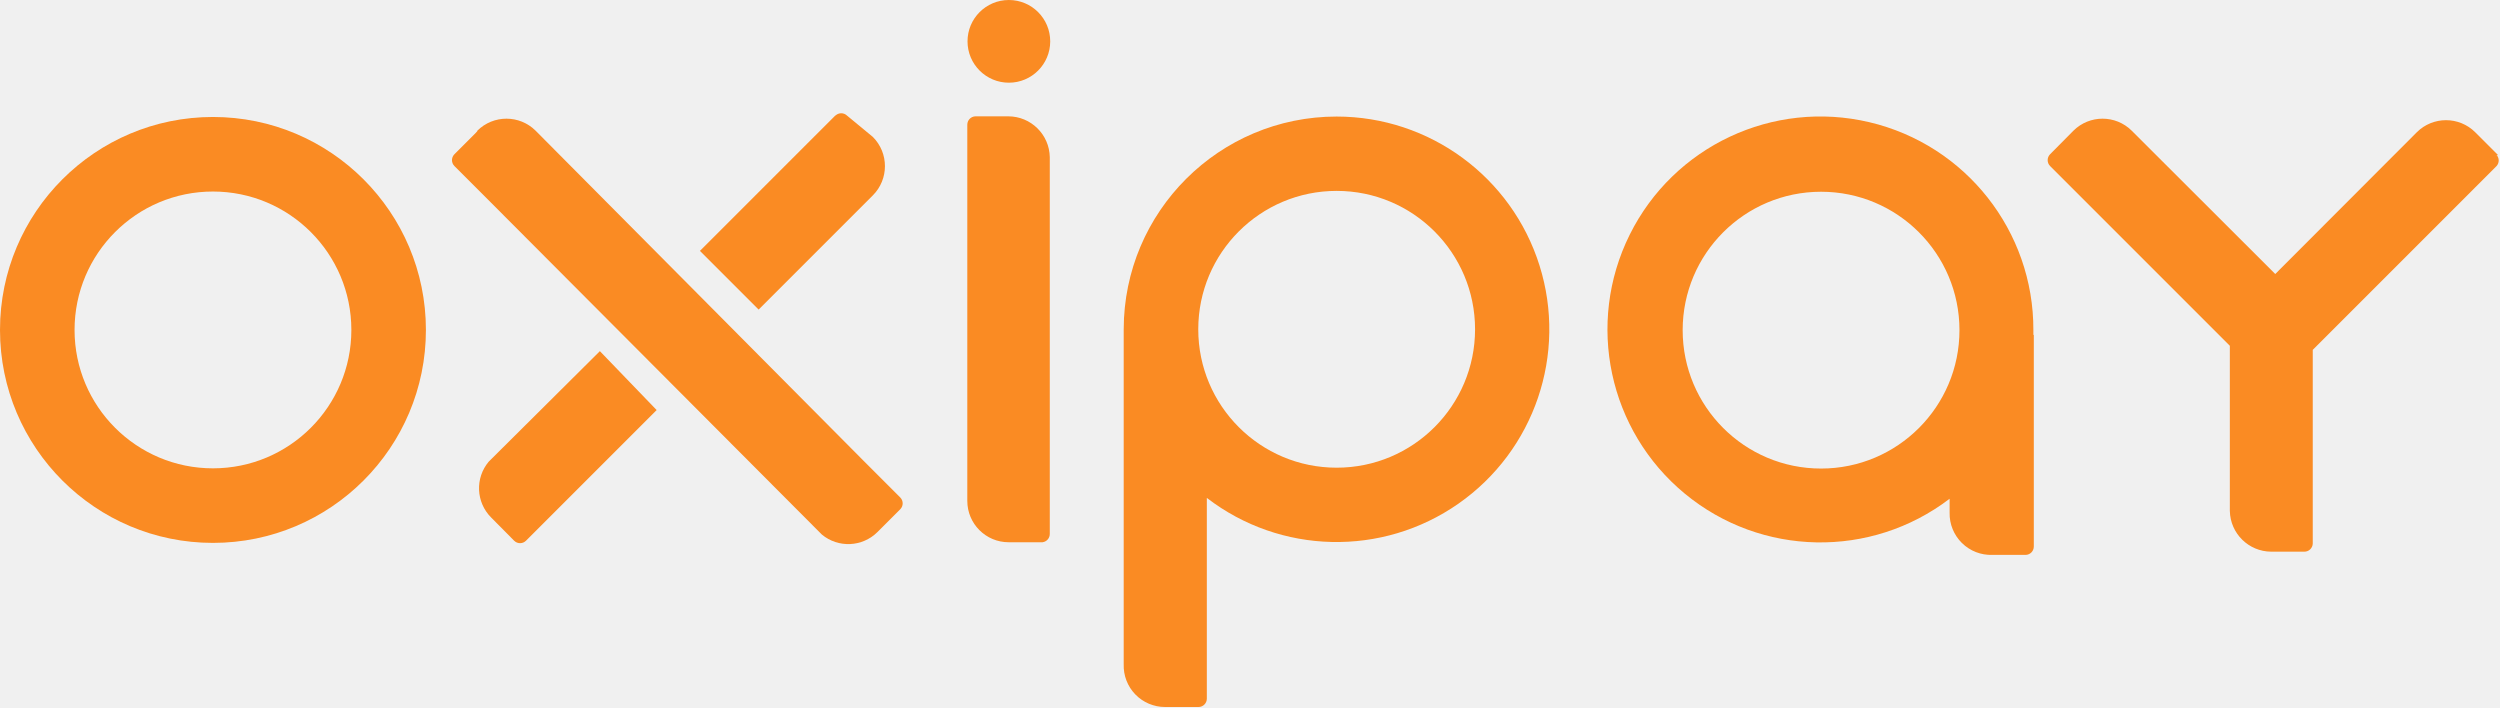
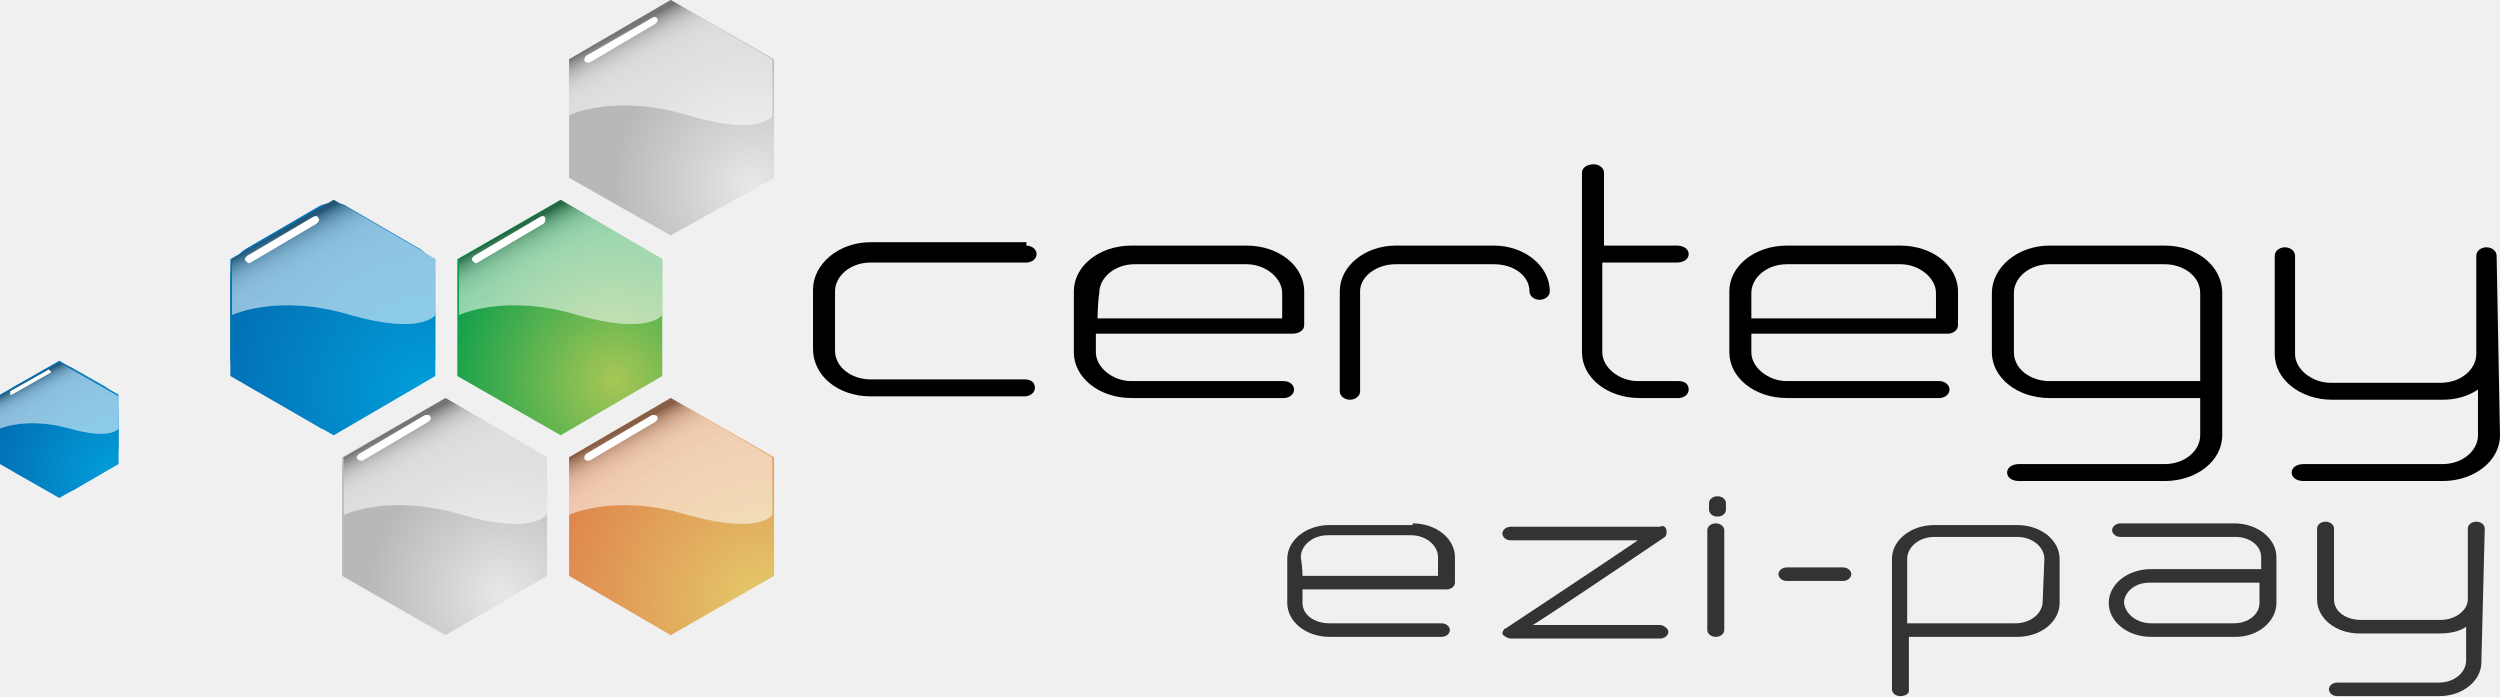
- <svg xmlns="http://www.w3.org/2000/svg" id="Layer_1" data-name="Layer 1" viewBox="0 0 116.69 33">
-   <defs>
-     <style>.cls-1{fill:#fa8b23;}</style>
-   </defs>
-   <path class="cls-1" d="M62.39,5.44a9.94,9.94,0,0,0-9.94,9.93s0,0,0,.06h0V31s0,0,0,0A1.93,1.93,0,0,0,54.38,33h1.56a0.39,0.39,0,0,0,.39-0.39h0V23.24a9.93,9.93,0,1,0,6.06-17.8m0,16.39a6.46,6.46,0,1,1,6.46-6.46,6.46,6.46,0,0,1-6.46,6.46" />
-   <path class="cls-1" d="M94.91,15.63c0-.07,0-0.14,0-0.22A9.94,9.94,0,1,0,91,23.28v0.65s0,0,0,0A1.93,1.93,0,0,0,93,25.9h1.56a0.39,0.39,0,0,0,.37-0.39h0V23h0V15.63ZM85,21.87a6.46,6.46,0,1,1,6.46-6.46A6.46,6.46,0,0,1,85,21.87" />
-   <path class="cls-1" d="M116.61,7.25h0l0,0h0l-1.08-1.08h0a1.93,1.93,0,0,0-2.72,0h0l-6.61,6.62L99.5,6.1h0a1.93,1.93,0,0,0-2.72,0h0L95.69,7.2h0a0.39,0.39,0,0,0,0,.55l0,0,1,1h0l7.39,7.39v7.71h0a1.94,1.94,0,0,0,1.93,1.9h1.55a0.39,0.39,0,0,0,.39-0.38h0V23h0V16.33l0.85-.85h0l6-6h0l1.73-1.73h0l0,0a0.39,0.39,0,0,0,0-.52" />
-   <path class="cls-1" d="M3.48,15.4a6.46,6.46,0,1,1,6.46,6.46A6.46,6.46,0,0,1,3.48,15.4M0,15.4A9.94,9.94,0,1,0,9.94,5.46,9.94,9.94,0,0,0,0,15.4" />
-   <path class="cls-1" d="M22.28,6.12l-0.07.08-1,1h0a0.39,0.39,0,0,0,0,.55l0,0,1.72,1.72h0L38.36,24.95h0a1.93,1.93,0,0,0,2.6-.12l0,0,1.06-1.06h0a0.39,0.39,0,0,0,0-.55l0,0-1.72-1.72h0L25,6.1h0a1.93,1.93,0,0,0-2.72,0" />
-   <path class="cls-1" d="M39,5.38l0,0-1,1,0,0,0,0h0l-5.33,5.33,2.74,2.74,5.33-5.33h0l0,0a1.93,1.93,0,0,0,0-2.73h0L39.54,5.4h0v0a0.39,0.39,0,0,0-.55,0" />
-   <path class="cls-1" d="M22.81,21.55h0a1.93,1.93,0,0,0,.11,2.6h0L24,25.24h0a0.39,0.39,0,0,0,.55,0l0,0,1.72-1.72h0l4.38-4.38L28,16.39Z" />
-   <path class="cls-1" d="M45.16,1.93A1.93,1.93,0,1,0,47.09,0a1.93,1.93,0,0,0-1.93,1.93" />
-   <path class="cls-1" d="M47.08,5.43H45.53a0.39,0.39,0,0,0-.38.39h0V7.33h0v16h0s0,0,0,.05a1.93,1.93,0,0,0,1.93,1.93h1.58A0.39,0.39,0,0,0,49,24.91v0h0V7.34h0a1.94,1.94,0,0,0-1.94-1.91h0" />
+ <svg xmlns="http://www.w3.org/2000/svg" version="1.1" id="Layer_1" x="0px" y="0px" width="147.6px" height="41.1px" viewBox="0 0 147.6 41.1" enable-background="new 0 0 147.6 41.1" xml:space="preserve">
+   <g>
+     <g>
+       <g>
+         <path fill="#333333" d="M83.4,30.9c1.4,0,2.5,0.9,2.5,2v1.5c0,0.2-0.2,0.4-0.5,0.4c-7.4,0-8.5,0-8.5,0s0,0.3,0,0.8     c0,0.7,0.7,1.2,1.6,1.2h6.6c0.3,0,0.5,0.2,0.5,0.4c0,0.2-0.2,0.4-0.5,0.4h-6.6c-1.4,0-2.5-0.9-2.5-2v-2.6c0-1.1,1.1-2,2.5-2H83.4     L83.4,30.9z M76.9,34c0.7,0,7.2,0,8,0c0,0,0-0.4,0-1.1c0-0.7-0.7-1.3-1.6-1.3h-4.9c-0.9,0-1.6,0.6-1.6,1.3     C76.9,33.5,76.9,34,76.9,34z" />
+         <path fill="#333333" d="M98.3,31.7c0,0-6.2,4.2-7.8,5.2c1.9,0,7.5,0,7.5,0c0.2,0,0.5,0.2,0.5,0.4c0,0.2-0.2,0.4-0.5,0.4h-8.8     c-0.2,0-0.5-0.2-0.5-0.3c0-0.1,0.1-0.3,0.2-0.3c0,0,6.2-4.1,7.8-5.2c-1.9,0-7.5,0-7.5,0c-0.3,0-0.5-0.2-0.5-0.4     c0-0.2,0.2-0.4,0.5-0.4H98C98.4,30.9,98.5,31.5,98.3,31.7z" />
+         <path fill="#333333" d="M100.9,29.7c0-0.2,0.2-0.4,0.5-0.4c0.3,0,0.5,0.2,0.5,0.4v0.4c0,0.2-0.2,0.4-0.5,0.4     c-0.3,0-0.5-0.2-0.5-0.4V29.7z M101.8,31.3v5.9c0,0.2-0.2,0.4-0.5,0.4c-0.3,0-0.5-0.2-0.5-0.4v-5.9c0-0.2,0.2-0.4,0.5-0.4     C101.6,30.9,101.8,31.1,101.8,31.3z" />
+         <path fill="#333333" d="M105.5,34.3c-0.3,0-0.5-0.2-0.5-0.4c0-0.2,0.2-0.4,0.5-0.4h3.3c0.3,0,0.5,0.2,0.5,0.4     c0,0.2-0.2,0.4-0.5,0.4H105.5z" />
+         <path fill="#333333" d="M112.2,41.1c-0.3,0-0.5-0.2-0.5-0.4V33c0-1.1,1.1-2,2.5-2h4.9c1.4,0,2.5,0.9,2.5,2v2.6c0,1.1-1.1,2-2.5,2     c-6.9,0-6.4,0-6.4,0s0,1.3,0,3.2C112.7,41,112.4,41.1,112.2,41.1z M120.7,33c0-0.7-0.7-1.3-1.6-1.3h-4.9c-0.9,0-1.6,0.6-1.6,1.3     c0,1.7,0,3.8,0,3.8s-0.4,0,6.4,0c0.9,0,1.6-0.6,1.6-1.3L120.7,33L120.7,33z" />
+         <path fill="#333333" d="M131.9,30.9c1.4,0,2.5,0.9,2.5,2v2.7c0,1.1-1.1,2-2.4,2H127c-1.4,0-2.5-0.9-2.5-2c0-1.1,1.1-2,2.5-2     c5.8,0,6.5,0,6.5,0s0-0.3,0-0.7c0-0.7-0.7-1.2-1.5-1.2h-6.8c-0.3,0-0.5-0.2-0.5-0.4c0-0.2,0.2-0.4,0.5-0.4L131.9,30.9L131.9,30.9     z M127,36.8h4.9c0.8,0,1.5-0.5,1.5-1.2c0-0.6,0-1.2,0-1.2s-0.7,0-6.5,0c-0.9,0-1.5,0.6-1.5,1.2C125.5,36.3,126.2,36.8,127,36.8z" />
+         <path fill="#333333" d="M146.5,39.1c0,1.1-1.1,2-2.5,2h-6c-0.3,0-0.5-0.2-0.5-0.4c0-0.2,0.2-0.4,0.5-0.4h6c0.9,0,1.6-0.6,1.6-1.3     v-2c-0.4,0.3-1,0.4-1.6,0.4h-4.7c-1.4,0-2.5-0.9-2.5-2v-4.2c0-0.2,0.2-0.4,0.5-0.4c0.3,0,0.5,0.2,0.5,0.4v4.2     c0,0.7,0.7,1.2,1.6,1.2h4.7c0.9,0,1.6-0.6,1.6-1.2v-4.2c0-0.2,0.2-0.4,0.5-0.4c0.3,0,0.5,0.2,0.5,0.4L146.5,39.1L146.5,39.1z" />
+       </g>
+       <g>
+         <path d="M60.6,14.5c0.3,0,0.6,0.2,0.6,0.5c0,0.3-0.3,0.5-0.6,0.5h-9.2c-1.2,0-2.1,0.8-2.1,1.7v3.5c0,1,1,1.7,2.1,1.7h9.1     c0.4,0,0.6,0.2,0.6,0.5c0,0.3-0.3,0.5-0.6,0.5h-9.1c-1.9,0-3.4-1.2-3.4-2.8v-3.5c0-1.5,1.5-2.8,3.4-2.8H60.6z" />
+         <path d="M73.6,14.5c1.9,0,3.4,1.2,3.4,2.7v2c0,0.3-0.3,0.5-0.7,0.5c-10.1,0-11.6,0-11.6,0s0,0.5,0,1.1c0,0.9,1,1.7,2.1,1.7h9     c0.3,0,0.6,0.2,0.6,0.5c0,0.3-0.3,0.5-0.6,0.5h-9c-1.9,0-3.4-1.2-3.4-2.7v-3.6c0-1.5,1.5-2.7,3.4-2.7L73.6,14.5L73.6,14.5z      M64.8,18.8c1,0,9.8,0,10.9,0c0,0,0-0.6,0-1.5c0-0.9-1-1.7-2.1-1.7H67c-1.2,0-2.1,0.8-2.1,1.7C64.8,18,64.8,18.8,64.8,18.8z" />
+         <path d="M88.2,14.5c1.8,0,3.3,1.2,3.3,2.7c0,0.3-0.3,0.5-0.6,0.5c-0.3,0-0.6-0.2-0.6-0.5c0-0.9-0.9-1.6-2.1-1.6h-5.8     c-1.1,0-2.1,0.7-2.1,1.6v5.9c0,0.3-0.3,0.5-0.6,0.5c-0.3,0-0.6-0.2-0.6-0.5v-5.9c0-1.5,1.5-2.7,3.3-2.7H88.2z" />
+         <path d="M99.1,22.5c0.4,0,0.6,0.2,0.6,0.5c0,0.3-0.3,0.5-0.6,0.5h-2.3c-1.9,0-3.4-1.2-3.4-2.7V10.2c0-0.3,0.3-0.5,0.7-0.5     c0.3,0,0.6,0.2,0.6,0.5v4.3H99c0.4,0,0.7,0.2,0.7,0.5c0,0.3-0.3,0.5-0.7,0.5h-4.4v5.3c0,0.9,1,1.7,2.1,1.7H99.1z" />
+         <path d="M112.2,14.5c1.9,0,3.4,1.2,3.4,2.7v2c0,0.3-0.3,0.5-0.6,0.5c-10.1,0-11.6,0-11.6,0s0,0.5,0,1.1c0,0.9,1,1.7,2.1,1.7h9     c0.3,0,0.6,0.2,0.6,0.5c0,0.3-0.3,0.5-0.6,0.5h-9c-1.9,0-3.4-1.2-3.4-2.7v-3.6c0-1.5,1.5-2.7,3.4-2.7L112.2,14.5L112.2,14.5z      M103.4,18.8c1,0,9.8,0,10.9,0c0,0,0-0.6,0-1.5c0-0.9-1-1.7-2.1-1.7h-6.7c-1.2,0-2.1,0.8-2.1,1.7C103.4,18,103.4,18.8,103.4,18.8     z" />
+         <path d="M119.2,28.4c-0.4,0-0.7-0.2-0.7-0.5c0-0.3,0.3-0.5,0.7-0.5h8.6c1.2,0,2.1-0.8,2.1-1.7v-2.2h-8.9c-1.9,0-3.4-1.2-3.4-2.7     v-3.5c0-1.5,1.5-2.8,3.4-2.8h6.8c1.9,0,3.4,1.2,3.4,2.8v8.4c0,1.5-1.5,2.7-3.4,2.7H119.2L119.2,28.4z M129.9,22.5v-5.2     c0-1-1-1.7-2.1-1.7h-6.8c-1.2,0-2.1,0.8-2.1,1.7v3.5c0,1,1,1.7,2.1,1.7H129.9z" />
+         <path d="M147.6,25.7c0,1.5-1.5,2.7-3.4,2.7H136c-0.4,0-0.7-0.2-0.7-0.5c0-0.3,0.3-0.5,0.7-0.5h8.2c1.2,0,2.1-0.8,2.1-1.7V23     c-0.6,0.4-1.3,0.6-2.1,0.6h-6.5c-1.9,0-3.4-1.2-3.4-2.7v-5.8c0-0.3,0.3-0.5,0.6-0.5c0.3,0,0.6,0.2,0.6,0.5v5.8     c0,0.9,1,1.7,2.1,1.7h6.5c1.2,0,2.1-0.8,2.1-1.7v-5.8c0-0.3,0.3-0.5,0.6-0.5c0.3,0,0.6,0.2,0.6,0.5L147.6,25.7L147.6,25.7z" />
+       </g>
+     </g>
+     <g>
+       <g>
+         <g>
+           <radialGradient id="SVGID_1_" cx="6.623" cy="566.75" r="6.288" gradientTransform="matrix(1 0 0 -1 4.003906e-002 594.4951)" gradientUnits="userSpaceOnUse">
+             <stop offset="0" style="stop-color:#029EDA" />
+             <stop offset="1" style="stop-color:#0272B7" />
+           </radialGradient>
+           <path fill="url(#SVGID_1_)" d="M4.4,28.9c-0.5,0.3-1.3,0.3-1.7,0l-1.8-1c-0.5-0.3-0.9-1-0.9-1.5v-2.1c0-0.6,0.4-1.2,0.9-1.5      l1.8-1c0.5-0.3,1.3-0.3,1.7,0l1.8,1C6.6,23.1,7,23.8,7,24.3v2.1c0,0.5-0.4,1.2-0.9,1.5L4.4,28.9z" />
+         </g>
+         <g>
+           <g opacity="0.33">
+             <linearGradient id="SVGID_2_" gradientUnits="userSpaceOnUse" x1="2.358" y1="572.358" x2="3.554" y2="570.121" gradientTransform="matrix(1 0 0 -1 4.003906e-002 594.4951)">
+               <stop offset="0" style="stop-color:#000000" />
+               <stop offset="7.400000e-003" style="stop-color:#090909" />
+               <stop offset="4.770000e-002" style="stop-color:#373737" />
+               <stop offset="9.310000e-002" style="stop-color:#626262" />
+               <stop offset="0.142" style="stop-color:#888888" />
+               <stop offset="0.195" style="stop-color:#A8A8A8" />
+               <stop offset="0.254" style="stop-color:#C4C4C4" />
+               <stop offset="0.32" style="stop-color:#DADADA" />
+               <stop offset="0.397" style="stop-color:#EBEBEB" />
+               <stop offset="0.493" style="stop-color:#F6F6F6" />
+               <stop offset="0.627" style="stop-color:#FDFDFD" />
+               <stop offset="1" style="stop-color:#FFFFFF" />
+             </linearGradient>
+             <path fill="url(#SVGID_2_)" d="M4.1,25.3c-2.5-0.7-3.2-0.4-3.2-0.4c-0.5,0.2-0.9,0-0.9-0.6c0-0.5,0.4-1.2,0.9-1.5l1.8-1       c0.5-0.3,1.3-0.3,1.7,0l1.8,1C6.6,23.1,7,23.8,7,24.3c0,0.5-0.2,1.3-0.4,1.7C6.6,26,6.6,26,4.1,25.3z" />
+           </g>
+           <g opacity="0.33">
+             <linearGradient id="SVGID_3_" gradientUnits="userSpaceOnUse" x1="2.358" y1="572.358" x2="3.554" y2="570.121" gradientTransform="matrix(1 0 0 -1 4.003906e-002 594.4951)">
+               <stop offset="0" style="stop-color:#6B6B6B" />
+               <stop offset="4.430000e-002" style="stop-color:#898989" />
+               <stop offset="0.102" style="stop-color:#A8A8A8" />
+               <stop offset="0.168" style="stop-color:#C4C4C4" />
+               <stop offset="0.241" style="stop-color:#DADADA" />
+               <stop offset="0.328" style="stop-color:#EBEBEB" />
+               <stop offset="0.434" style="stop-color:#F6F6F6" />
+               <stop offset="0.584" style="stop-color:#FDFDFD" />
+               <stop offset="1" style="stop-color:#FFFFFF" />
+             </linearGradient>
+             <path fill="url(#SVGID_3_)" d="M4.1,25.3c-2.5-0.7-3.2-0.4-3.2-0.4c-0.5,0.2-0.9,0-0.9-0.6c0-0.5,0.4-1.2,0.9-1.5l1.8-1       c0.5-0.3,1.3-0.3,1.7,0l1.8,1C6.6,23.1,7,23.8,7,24.3c0,0.5-0.2,1.3-0.4,1.7C6.6,26,6.6,26,4.1,25.3z" />
+           </g>
+           <path fill="#FFFFFF" d="M3,21.9c0,0,0,0.1,0,0.1l-2.3,1.3c-0.1,0-0.1,0-0.1,0l0,0c0-0.1,0-0.1,0-0.2l2.3-1.3      C2.9,21.9,3,21.9,3,21.9L3,21.9z" />
+         </g>
+         <radialGradient id="SVGID_4_" cx="6.623" cy="566.563" r="6.747" gradientTransform="matrix(1 0 0 -1 4.003906e-002 594.4951)" gradientUnits="userSpaceOnUse">
+           <stop offset="0" style="stop-color:#029EDA" />
+           <stop offset="1" style="stop-color:#0272B7" />
+         </radialGradient>
+         <polygon fill="url(#SVGID_4_)" points="3.5,29.4 0,27.4 0,23.3 3.5,21.3 7,23.3 7,27.4    " />
+         <g>
+           <linearGradient id="SVGID_5_" gradientUnits="userSpaceOnUse" x1="2.306" y1="572.379" x2="3.426" y2="570.286" gradientTransform="matrix(1 0 0 -1 4.003906e-002 594.4951)">
+             <stop offset="0" style="stop-color:#000000" />
+             <stop offset="7.400000e-003" style="stop-color:#090909" />
+             <stop offset="4.770000e-002" style="stop-color:#373737" />
+             <stop offset="9.310000e-002" style="stop-color:#626262" />
+             <stop offset="0.142" style="stop-color:#888888" />
+             <stop offset="0.195" style="stop-color:#A8A8A8" />
+             <stop offset="0.254" style="stop-color:#C4C4C4" />
+             <stop offset="0.32" style="stop-color:#DADADA" />
+             <stop offset="0.397" style="stop-color:#EBEBEB" />
+             <stop offset="0.493" style="stop-color:#F6F6F6" />
+             <stop offset="0.627" style="stop-color:#FDFDFD" />
+             <stop offset="1" style="stop-color:#FFFFFF" />
+           </linearGradient>
+           <path opacity="0.33" fill="url(#SVGID_5_)" enable-background="new    " d="M4.1,25.3c-2.5-0.7-4.1,0-4.1,0v-1.9l3.5-2l3.5,2      v1.9C7,25.3,6.6,26,4.1,25.3z" />
+           <linearGradient id="SVGID_6_" gradientUnits="userSpaceOnUse" x1="2.306" y1="572.379" x2="3.426" y2="570.286" gradientTransform="matrix(1 0 0 -1 4.003906e-002 594.4951)">
+             <stop offset="0" style="stop-color:#6B6B6B" />
+             <stop offset="4.430000e-002" style="stop-color:#898989" />
+             <stop offset="0.102" style="stop-color:#A8A8A8" />
+             <stop offset="0.168" style="stop-color:#C4C4C4" />
+             <stop offset="0.241" style="stop-color:#DADADA" />
+             <stop offset="0.328" style="stop-color:#EBEBEB" />
+             <stop offset="0.434" style="stop-color:#F6F6F6" />
+             <stop offset="0.584" style="stop-color:#FDFDFD" />
+             <stop offset="1" style="stop-color:#FFFFFF" />
+           </linearGradient>
+           <path opacity="0.33" fill="url(#SVGID_6_)" enable-background="new    " d="M4.1,25.3c-2.5-0.7-4.1,0-4.1,0v-1.9l3.5-2l3.5,2      v1.9C7,25.3,6.6,26,4.1,25.3z" />
+           <path fill="#FFFFFF" d="M3,21.9c0,0,0,0.1,0,0.1l-2.3,1.3c-0.1,0-0.1,0-0.1,0l0,0c0-0.1,0-0.1,0-0.2l2.3-1.3      C2.9,21.9,3,21.9,3,21.9L3,21.9z" />
+         </g>
+       </g>
+       <g>
+         <radialGradient id="SVGID_7_" cx="45.126" cy="558.782" r="13.253" gradientTransform="matrix(1 0 0 -1 4.003906e-002 594.4951)" gradientUnits="userSpaceOnUse">
+           <stop offset="0" style="stop-color:#E4CB6B" />
+           <stop offset="1" style="stop-color:#DF834C" />
+         </radialGradient>
+         <polygon fill="url(#SVGID_7_)" points="39.6,37.5 33.6,34 33.6,27 39.6,23.5 45.7,27 45.7,34    " />
+         <g>
+           <linearGradient id="SVGID_8_" gradientUnits="userSpaceOnUse" x1="37.596" y1="569.56" x2="39.52" y2="565.963" gradientTransform="matrix(1 0 0 -1 4.003906e-002 594.4951)">
+             <stop offset="0" style="stop-color:#000000" />
+             <stop offset="7.400000e-003" style="stop-color:#090909" />
+             <stop offset="4.770000e-002" style="stop-color:#373737" />
+             <stop offset="9.310000e-002" style="stop-color:#626262" />
+             <stop offset="0.142" style="stop-color:#888888" />
+             <stop offset="0.195" style="stop-color:#A8A8A8" />
+             <stop offset="0.254" style="stop-color:#C4C4C4" />
+             <stop offset="0.32" style="stop-color:#DADADA" />
+             <stop offset="0.397" style="stop-color:#EBEBEB" />
+             <stop offset="0.493" style="stop-color:#F6F6F6" />
+             <stop offset="0.627" style="stop-color:#FDFDFD" />
+             <stop offset="1" style="stop-color:#FFFFFF" />
+           </linearGradient>
+           <path opacity="0.33" fill="url(#SVGID_8_)" enable-background="new    " d="M40.6,30.4c-4.3-1.3-7,0-7,0V27l6-3.5l6,3.5v3.3      C45.7,30.4,44.9,31.6,40.6,30.4z" />
+           <linearGradient id="SVGID_9_" gradientUnits="userSpaceOnUse" x1="37.596" y1="569.56" x2="39.52" y2="565.963" gradientTransform="matrix(1 0 0 -1 4.003906e-002 594.4951)">
+             <stop offset="0" style="stop-color:#6B6B6B" />
+             <stop offset="4.430000e-002" style="stop-color:#898989" />
+             <stop offset="0.102" style="stop-color:#A8A8A8" />
+             <stop offset="0.168" style="stop-color:#C4C4C4" />
+             <stop offset="0.241" style="stop-color:#DADADA" />
+             <stop offset="0.328" style="stop-color:#EBEBEB" />
+             <stop offset="0.434" style="stop-color:#F6F6F6" />
+             <stop offset="0.584" style="stop-color:#FDFDFD" />
+             <stop offset="1" style="stop-color:#FFFFFF" />
+           </linearGradient>
+           <path opacity="0.33" fill="url(#SVGID_9_)" enable-background="new    " d="M40.6,30.4c-4.3-1.3-7,0-7,0V27l6-3.5l6,3.5v3.3      C45.7,30.4,44.9,31.6,40.6,30.4z" />
+           <path fill="#FFFFFF" d="M38.8,24.6c0.1,0.1,0,0.2-0.1,0.3l-3.9,2.3c-0.1,0-0.2,0-0.3-0.1l0,0c0-0.1,0-0.2,0.1-0.3l3.9-2.3      C38.6,24.5,38.8,24.5,38.8,24.6L38.8,24.6z" />
+         </g>
+       </g>
+       <g>
+         <radialGradient id="SVGID_10_" cx="44.289" cy="583.548" r="8.164" gradientTransform="matrix(1 0 0 -1 4.003906e-002 594.4951)" gradientUnits="userSpaceOnUse">
+           <stop offset="0" style="stop-color:#E7E8E8" />
+           <stop offset="1" style="stop-color:#B6B8B9" />
+         </radialGradient>
+         <polygon fill="url(#SVGID_10_)" points="39.6,13.9 33.6,10.5 33.6,3.5 39.6,0 45.7,3.5 45.7,10.5    " />
+         <g>
+           <linearGradient id="SVGID_11_" gradientUnits="userSpaceOnUse" x1="37.595" y1="593.096" x2="39.52" y2="589.498" gradientTransform="matrix(1 0 0 -1 4.003906e-002 594.4951)">
+             <stop offset="0" style="stop-color:#000000" />
+             <stop offset="7.400000e-003" style="stop-color:#090909" />
+             <stop offset="4.770000e-002" style="stop-color:#373737" />
+             <stop offset="9.310000e-002" style="stop-color:#626262" />
+             <stop offset="0.142" style="stop-color:#888888" />
+             <stop offset="0.195" style="stop-color:#A8A8A8" />
+             <stop offset="0.254" style="stop-color:#C4C4C4" />
+             <stop offset="0.32" style="stop-color:#DADADA" />
+             <stop offset="0.397" style="stop-color:#EBEBEB" />
+             <stop offset="0.493" style="stop-color:#F6F6F6" />
+             <stop offset="0.627" style="stop-color:#FDFDFD" />
+             <stop offset="1" style="stop-color:#FFFFFF" />
+           </linearGradient>
+           <path opacity="0.33" fill="url(#SVGID_11_)" enable-background="new    " d="M40.6,6.8c-4.3-1.3-7,0-7,0V3.5l6-3.5l6,3.5v3.3      C45.7,6.8,44.9,8.1,40.6,6.8z" />
+           <linearGradient id="SVGID_12_" gradientUnits="userSpaceOnUse" x1="37.595" y1="593.096" x2="39.52" y2="589.498" gradientTransform="matrix(1 0 0 -1 4.003906e-002 594.4951)">
+             <stop offset="0" style="stop-color:#6B6B6B" />
+             <stop offset="4.430000e-002" style="stop-color:#898989" />
+             <stop offset="0.102" style="stop-color:#A8A8A8" />
+             <stop offset="0.168" style="stop-color:#C4C4C4" />
+             <stop offset="0.241" style="stop-color:#DADADA" />
+             <stop offset="0.328" style="stop-color:#EBEBEB" />
+             <stop offset="0.434" style="stop-color:#F6F6F6" />
+             <stop offset="0.584" style="stop-color:#FDFDFD" />
+             <stop offset="1" style="stop-color:#FFFFFF" />
+           </linearGradient>
+           <path opacity="0.33" fill="url(#SVGID_12_)" enable-background="new    " d="M40.6,6.8c-4.3-1.3-7,0-7,0V3.5l6-3.5l6,3.5v3.3      C45.7,6.8,44.9,8.1,40.6,6.8z" />
+           <path fill="#FFFFFF" d="M38.8,1.1c0.1,0.1,0,0.2-0.1,0.3l-3.9,2.3c-0.1,0-0.2,0-0.3-0.1l0,0c0-0.1,0-0.2,0.1-0.3L38.6,1      C38.6,1,38.8,1,38.8,1.1L38.8,1.1z" />
+         </g>
+       </g>
+       <g>
+         <g>
+           <radialGradient id="SVGID_13_" cx="25.045" cy="571.519" r="11.136" gradientTransform="matrix(1 0 0 -1 4.003906e-002 594.4951)" gradientUnits="userSpaceOnUse">
+             <stop offset="0" style="stop-color:#029EDA" />
+             <stop offset="1" style="stop-color:#0272B7" />
+           </radialGradient>
+           <path fill="url(#SVGID_13_)" d="M20.5,25.2c-0.5,0.3-1.3,0.3-1.7,0l-4.3-2.5c-0.5-0.3-0.9-1-0.9-1.5v-5c0-0.5,0.4-1.2,0.9-1.5      l4.3-2.5c0.5-0.3,1.3-0.3,1.7,0l4.3,2.5c0.5,0.3,0.9,1,0.9,1.5v5c0,0.5-0.4,1.2-0.9,1.5L20.5,25.2z" />
+         </g>
+         <g>
+           <g opacity="0.33">
+             <linearGradient id="SVGID_14_" gradientUnits="userSpaceOnUse" x1="17.678" y1="581.307" x2="19.689" y2="577.547" gradientTransform="matrix(1 0 0 -1 4.003906e-002 594.4951)">
+               <stop offset="0" style="stop-color:#000000" />
+               <stop offset="7.400000e-003" style="stop-color:#090909" />
+               <stop offset="4.770000e-002" style="stop-color:#373737" />
+               <stop offset="9.310000e-002" style="stop-color:#626262" />
+               <stop offset="0.142" style="stop-color:#888888" />
+               <stop offset="0.195" style="stop-color:#A8A8A8" />
+               <stop offset="0.254" style="stop-color:#C4C4C4" />
+               <stop offset="0.32" style="stop-color:#DADADA" />
+               <stop offset="0.397" style="stop-color:#EBEBEB" />
+               <stop offset="0.493" style="stop-color:#F6F6F6" />
+               <stop offset="0.627" style="stop-color:#FDFDFD" />
+               <stop offset="1" style="stop-color:#FFFFFF" />
+             </linearGradient>
+             <path fill="url(#SVGID_14_)" d="M20.7,18.6c-4.3-1.3-6.1-0.4-6.1-0.4c-0.5,0.2-0.9,0-0.9-0.6v-1.3c0-0.5,0.4-1.2,0.9-1.5       l4.3-2.5c0.5-0.3,1.3-0.3,1.7,0l4.3,2.5c0.5,0.3,0.9,1,0.9,1.5v1.3c0,0.6-0.2,1.4-0.5,1.9C25.2,19.4,24.9,19.8,20.7,18.6z" />
+           </g>
+           <g opacity="0.33">
+             <linearGradient id="SVGID_15_" gradientUnits="userSpaceOnUse" x1="17.678" y1="581.307" x2="19.689" y2="577.547" gradientTransform="matrix(1 0 0 -1 4.003906e-002 594.4951)">
+               <stop offset="0" style="stop-color:#6B6B6B" />
+               <stop offset="4.430000e-002" style="stop-color:#898989" />
+               <stop offset="0.102" style="stop-color:#A8A8A8" />
+               <stop offset="0.168" style="stop-color:#C4C4C4" />
+               <stop offset="0.241" style="stop-color:#DADADA" />
+               <stop offset="0.328" style="stop-color:#EBEBEB" />
+               <stop offset="0.434" style="stop-color:#F6F6F6" />
+               <stop offset="0.584" style="stop-color:#FDFDFD" />
+               <stop offset="1" style="stop-color:#FFFFFF" />
+             </linearGradient>
+             <path fill="url(#SVGID_15_)" d="M20.7,18.6c-4.3-1.3-6.1-0.4-6.1-0.4c-0.5,0.2-0.9,0-0.9-0.6v-1.3c0-0.5,0.4-1.2,0.9-1.5       l4.3-2.5c0.5-0.3,1.3-0.3,1.7,0l4.3,2.5c0.5,0.3,0.9,1,0.9,1.5v1.3c0,0.6-0.2,1.4-0.5,1.9C25.2,19.4,24.9,19.8,20.7,18.6z" />
+           </g>
+           <path fill="#FFFFFF" d="M18.8,12.9c0.1,0.1,0,0.2-0.1,0.3l-3.9,2.3c-0.1,0.1-0.2,0-0.3-0.1l0,0c-0.1-0.1,0-0.2,0.1-0.3l3.9-2.3      C18.7,12.7,18.8,12.8,18.8,12.9L18.8,12.9z" />
+         </g>
+         <radialGradient id="SVGID_16_" cx="25.045" cy="571.332" r="11.596" gradientTransform="matrix(1 0 0 -1 4.003906e-002 594.4951)" gradientUnits="userSpaceOnUse">
+           <stop offset="0" style="stop-color:#029EDA" />
+           <stop offset="1" style="stop-color:#0272B7" />
+         </radialGradient>
+         <polygon fill="url(#SVGID_16_)" points="19.7,25.7 13.6,22.2 13.6,15.3 19.7,11.8 25.7,15.3 25.7,22.2    " />
+         <g>
+           <linearGradient id="SVGID_17_" gradientUnits="userSpaceOnUse" x1="17.625" y1="581.328" x2="19.549" y2="577.729" gradientTransform="matrix(1 0 0 -1 4.003906e-002 594.4951)">
+             <stop offset="0" style="stop-color:#000000" />
+             <stop offset="7.400000e-003" style="stop-color:#090909" />
+             <stop offset="4.770000e-002" style="stop-color:#373737" />
+             <stop offset="9.310000e-002" style="stop-color:#626262" />
+             <stop offset="0.142" style="stop-color:#888888" />
+             <stop offset="0.195" style="stop-color:#A8A8A8" />
+             <stop offset="0.254" style="stop-color:#C4C4C4" />
+             <stop offset="0.32" style="stop-color:#DADADA" />
+             <stop offset="0.397" style="stop-color:#EBEBEB" />
+             <stop offset="0.493" style="stop-color:#F6F6F6" />
+             <stop offset="0.627" style="stop-color:#FDFDFD" />
+             <stop offset="1" style="stop-color:#FFFFFF" />
+           </linearGradient>
+           <path opacity="0.33" fill="url(#SVGID_17_)" enable-background="new    " d="M20.7,18.6c-4.3-1.3-7,0-7,0v-3.3l6-3.5l6,3.5v3.3      C25.7,18.6,24.9,19.8,20.7,18.6z" />
+           <linearGradient id="SVGID_18_" gradientUnits="userSpaceOnUse" x1="17.625" y1="581.328" x2="19.549" y2="577.729" gradientTransform="matrix(1 0 0 -1 4.003906e-002 594.4951)">
+             <stop offset="0" style="stop-color:#6B6B6B" />
+             <stop offset="4.430000e-002" style="stop-color:#898989" />
+             <stop offset="0.102" style="stop-color:#A8A8A8" />
+             <stop offset="0.168" style="stop-color:#C4C4C4" />
+             <stop offset="0.241" style="stop-color:#DADADA" />
+             <stop offset="0.328" style="stop-color:#EBEBEB" />
+             <stop offset="0.434" style="stop-color:#F6F6F6" />
+             <stop offset="0.584" style="stop-color:#FDFDFD" />
+             <stop offset="1" style="stop-color:#FFFFFF" />
+           </linearGradient>
+           <path opacity="0.33" fill="url(#SVGID_18_)" enable-background="new    " d="M20.7,18.6c-4.3-1.3-7,0-7,0v-3.3l6-3.5l6,3.5v3.3      C25.7,18.6,24.9,19.8,20.7,18.6z" />
+           <path fill="#FFFFFF" d="M18.8,12.9c0.1,0.1,0,0.2-0.1,0.3l-3.9,2.3c-0.1,0.1-0.2,0-0.3-0.1l0,0c-0.1-0.1,0-0.2,0.1-0.3l3.9-2.3      C18.7,12.7,18.8,12.8,18.8,12.9L18.8,12.9z" />
+         </g>
+       </g>
+       <g>
+         <radialGradient id="SVGID_19_" cx="36.257" cy="572.001" r="10.768" gradientTransform="matrix(1 0 0 -1 4.003906e-002 594.4951)" gradientUnits="userSpaceOnUse">
+           <stop offset="0" style="stop-color:#A8C755" />
+           <stop offset="1" style="stop-color:#069D4A" />
+         </radialGradient>
+         <polygon fill="url(#SVGID_19_)" points="33.1,25.7 27,22.2 27,15.3 33.1,11.8 39.1,15.3 39.1,22.2    " />
+         <g>
+           <linearGradient id="SVGID_20_" gradientUnits="userSpaceOnUse" x1="31.012" y1="581.327" x2="32.937" y2="577.729" gradientTransform="matrix(1 0 0 -1 4.003906e-002 594.4951)">
+             <stop offset="0" style="stop-color:#000000" />
+             <stop offset="7.400000e-003" style="stop-color:#090909" />
+             <stop offset="4.770000e-002" style="stop-color:#373737" />
+             <stop offset="9.310000e-002" style="stop-color:#626262" />
+             <stop offset="0.142" style="stop-color:#888888" />
+             <stop offset="0.195" style="stop-color:#A8A8A8" />
+             <stop offset="0.254" style="stop-color:#C4C4C4" />
+             <stop offset="0.32" style="stop-color:#DADADA" />
+             <stop offset="0.397" style="stop-color:#EBEBEB" />
+             <stop offset="0.493" style="stop-color:#F6F6F6" />
+             <stop offset="0.627" style="stop-color:#FDFDFD" />
+             <stop offset="1" style="stop-color:#FFFFFF" />
+           </linearGradient>
+           <path opacity="0.33" fill="url(#SVGID_20_)" enable-background="new    " d="M34.1,18.6c-4.3-1.3-7,0-7,0v-3.3l6-3.5l6,3.5v3.3      C39.1,18.6,38.3,19.8,34.1,18.6z" />
+           <linearGradient id="SVGID_21_" gradientUnits="userSpaceOnUse" x1="31.012" y1="581.327" x2="32.937" y2="577.729" gradientTransform="matrix(1 0 0 -1 4.003906e-002 594.4951)">
+             <stop offset="0" style="stop-color:#6B6B6B" />
+             <stop offset="4.430000e-002" style="stop-color:#898989" />
+             <stop offset="0.102" style="stop-color:#A8A8A8" />
+             <stop offset="0.168" style="stop-color:#C4C4C4" />
+             <stop offset="0.241" style="stop-color:#DADADA" />
+             <stop offset="0.328" style="stop-color:#EBEBEB" />
+             <stop offset="0.434" style="stop-color:#F6F6F6" />
+             <stop offset="0.584" style="stop-color:#FDFDFD" />
+             <stop offset="1" style="stop-color:#FFFFFF" />
+           </linearGradient>
+           <path opacity="0.33" fill="url(#SVGID_21_)" enable-background="new    " d="M34.1,18.6c-4.3-1.3-7,0-7,0v-3.3l6-3.5l6,3.5v3.3      C39.1,18.6,38.3,19.8,34.1,18.6z" />
+           <path fill="#FFFFFF" d="M32.2,12.9c0,0.1,0,0.2-0.1,0.3l-3.9,2.3c-0.1,0.1-0.2,0-0.3-0.1l0,0c-0.1-0.1,0-0.2,0.1-0.3l3.9-2.3      C32.1,12.7,32.2,12.8,32.2,12.9L32.2,12.9z" />
+         </g>
+       </g>
+       <g>
+         <radialGradient id="SVGID_22_" cx="29.562" cy="559.451" r="7.927" gradientTransform="matrix(1 0 0 -1 4.003906e-002 594.4951)" gradientUnits="userSpaceOnUse">
+           <stop offset="0" style="stop-color:#E7E8E8" />
+           <stop offset="1" style="stop-color:#B6B8B9" />
+         </radialGradient>
+         <polygon fill="url(#SVGID_22_)" points="26.3,37.5 20.2,34 20.2,27 26.3,23.5 32.3,27 32.3,34    " />
+         <g>
+           <linearGradient id="SVGID_23_" gradientUnits="userSpaceOnUse" x1="24.209" y1="569.559" x2="26.133" y2="565.962" gradientTransform="matrix(1 0 0 -1 4.003906e-002 594.4951)">
+             <stop offset="0" style="stop-color:#000000" />
+             <stop offset="7.400000e-003" style="stop-color:#090909" />
+             <stop offset="4.770000e-002" style="stop-color:#373737" />
+             <stop offset="9.310000e-002" style="stop-color:#626262" />
+             <stop offset="0.142" style="stop-color:#888888" />
+             <stop offset="0.195" style="stop-color:#A8A8A8" />
+             <stop offset="0.254" style="stop-color:#C4C4C4" />
+             <stop offset="0.32" style="stop-color:#DADADA" />
+             <stop offset="0.397" style="stop-color:#EBEBEB" />
+             <stop offset="0.493" style="stop-color:#F6F6F6" />
+             <stop offset="0.627" style="stop-color:#FDFDFD" />
+             <stop offset="1" style="stop-color:#FFFFFF" />
+           </linearGradient>
+           <path opacity="0.33" fill="url(#SVGID_23_)" enable-background="new    " d="M27.3,30.4c-4.3-1.3-7,0-7,0V27l6-3.5l6,3.5v3.3      C32.3,30.4,31.5,31.6,27.3,30.4z" />
+           <linearGradient id="SVGID_24_" gradientUnits="userSpaceOnUse" x1="24.209" y1="569.559" x2="26.133" y2="565.962" gradientTransform="matrix(1 0 0 -1 4.003906e-002 594.4951)">
+             <stop offset="0" style="stop-color:#6B6B6B" />
+             <stop offset="4.430000e-002" style="stop-color:#898989" />
+             <stop offset="0.102" style="stop-color:#A8A8A8" />
+             <stop offset="0.168" style="stop-color:#C4C4C4" />
+             <stop offset="0.241" style="stop-color:#DADADA" />
+             <stop offset="0.328" style="stop-color:#EBEBEB" />
+             <stop offset="0.434" style="stop-color:#F6F6F6" />
+             <stop offset="0.584" style="stop-color:#FDFDFD" />
+             <stop offset="1" style="stop-color:#FFFFFF" />
+           </linearGradient>
+           <path opacity="0.33" fill="url(#SVGID_24_)" enable-background="new    " d="M27.3,30.4c-4.3-1.3-7,0-7,0V27l6-3.5l6,3.5v3.3      C32.3,30.4,31.5,31.6,27.3,30.4z" />
+           <path fill="#FFFFFF" d="M25.4,24.6c0.1,0.1,0,0.2-0.1,0.3l-3.9,2.3c-0.1,0-0.2,0-0.3-0.1l0,0c-0.1-0.1,0-0.2,0.1-0.3l3.9-2.3      C25.3,24.5,25.4,24.5,25.4,24.6L25.4,24.6z" />
+         </g>
+       </g>
+     </g>
+   </g>
</svg>
